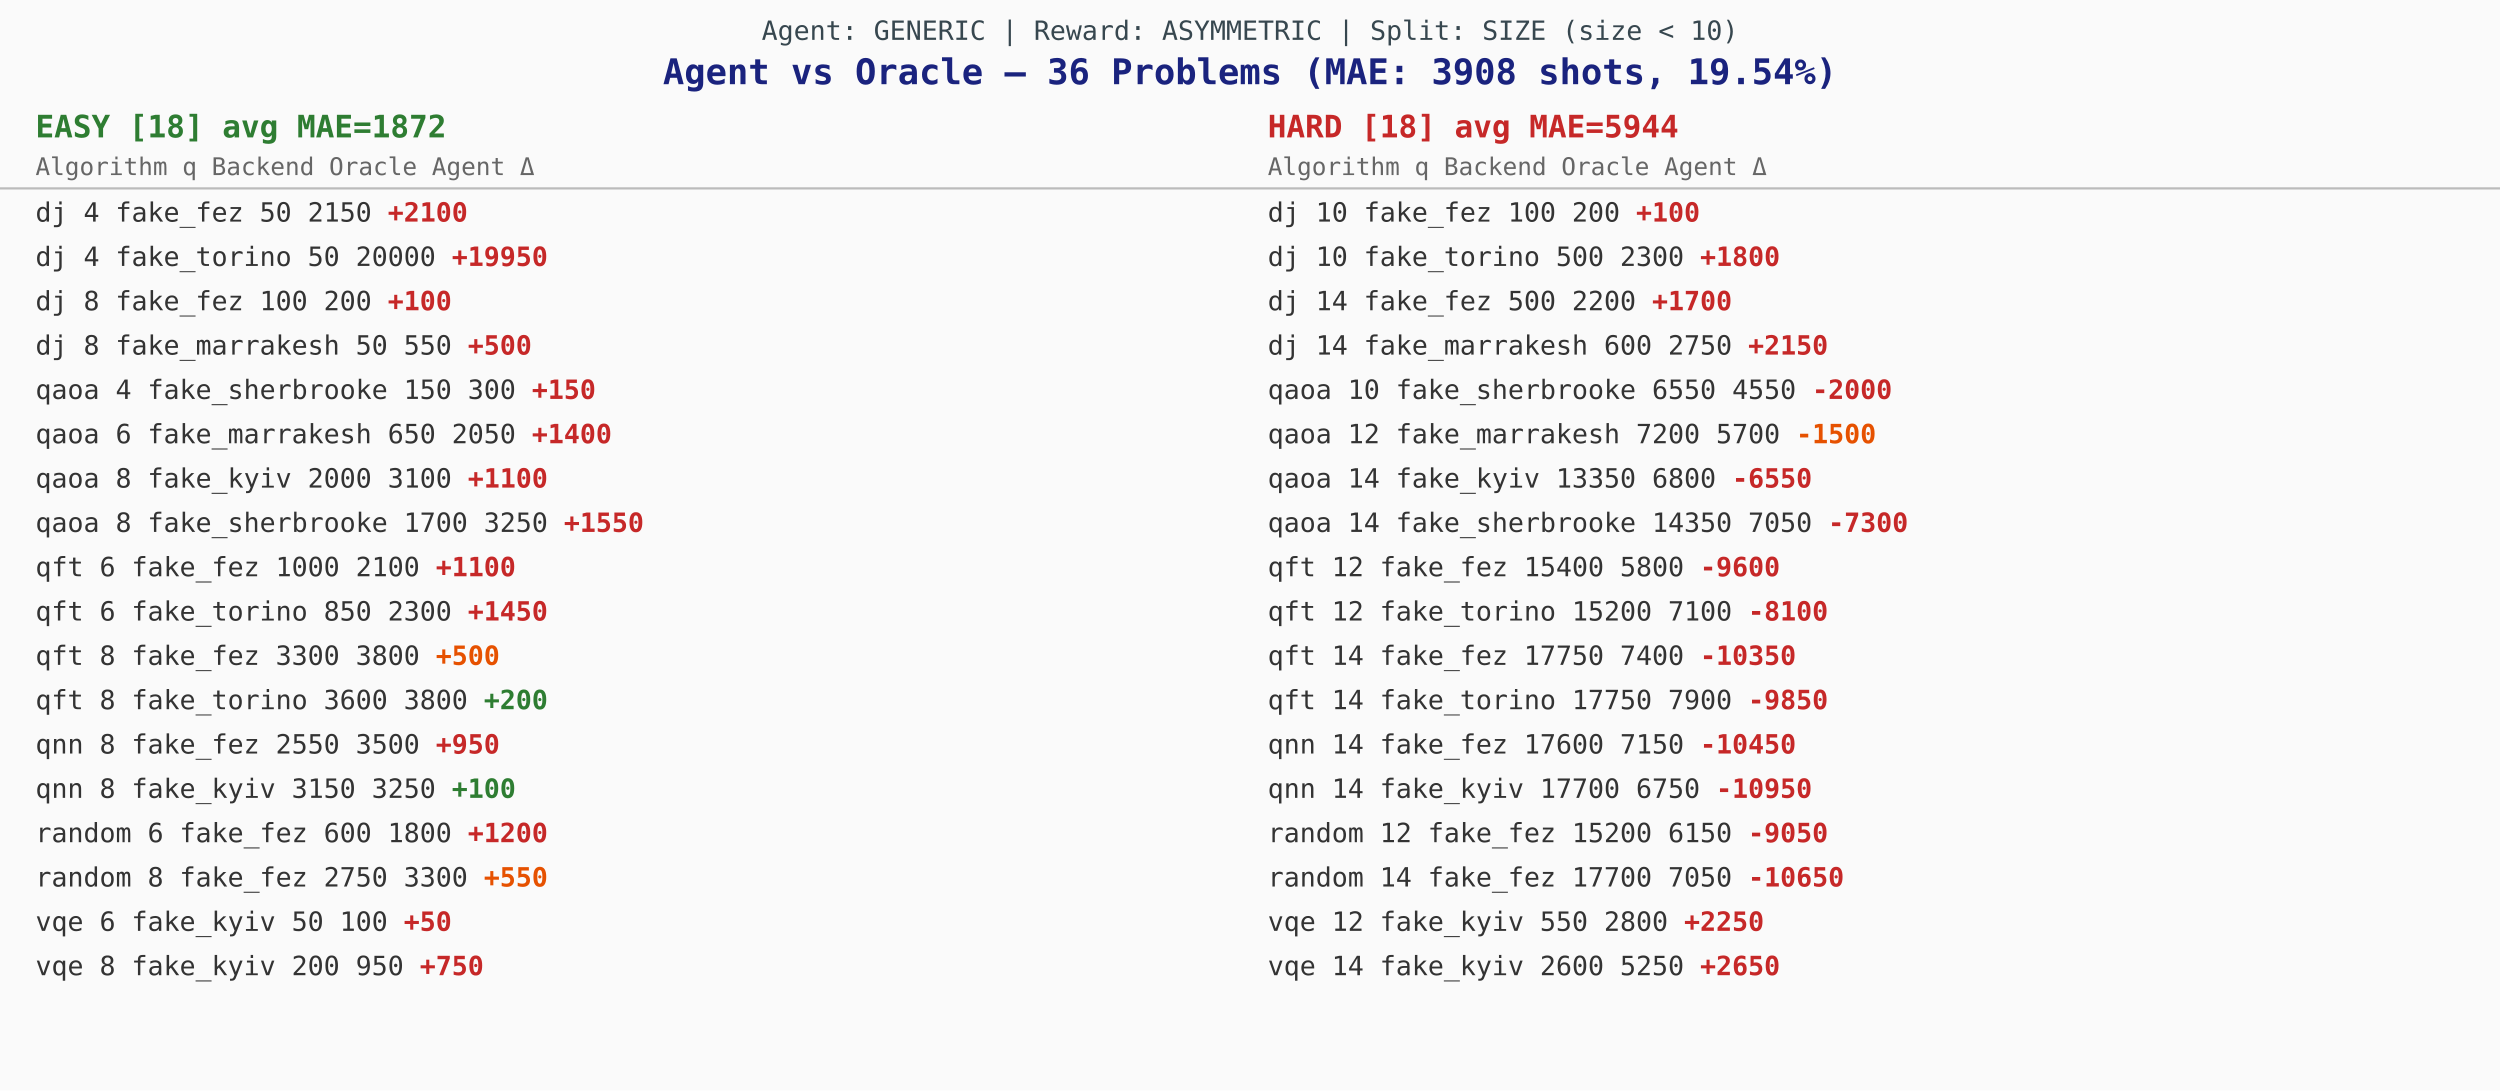
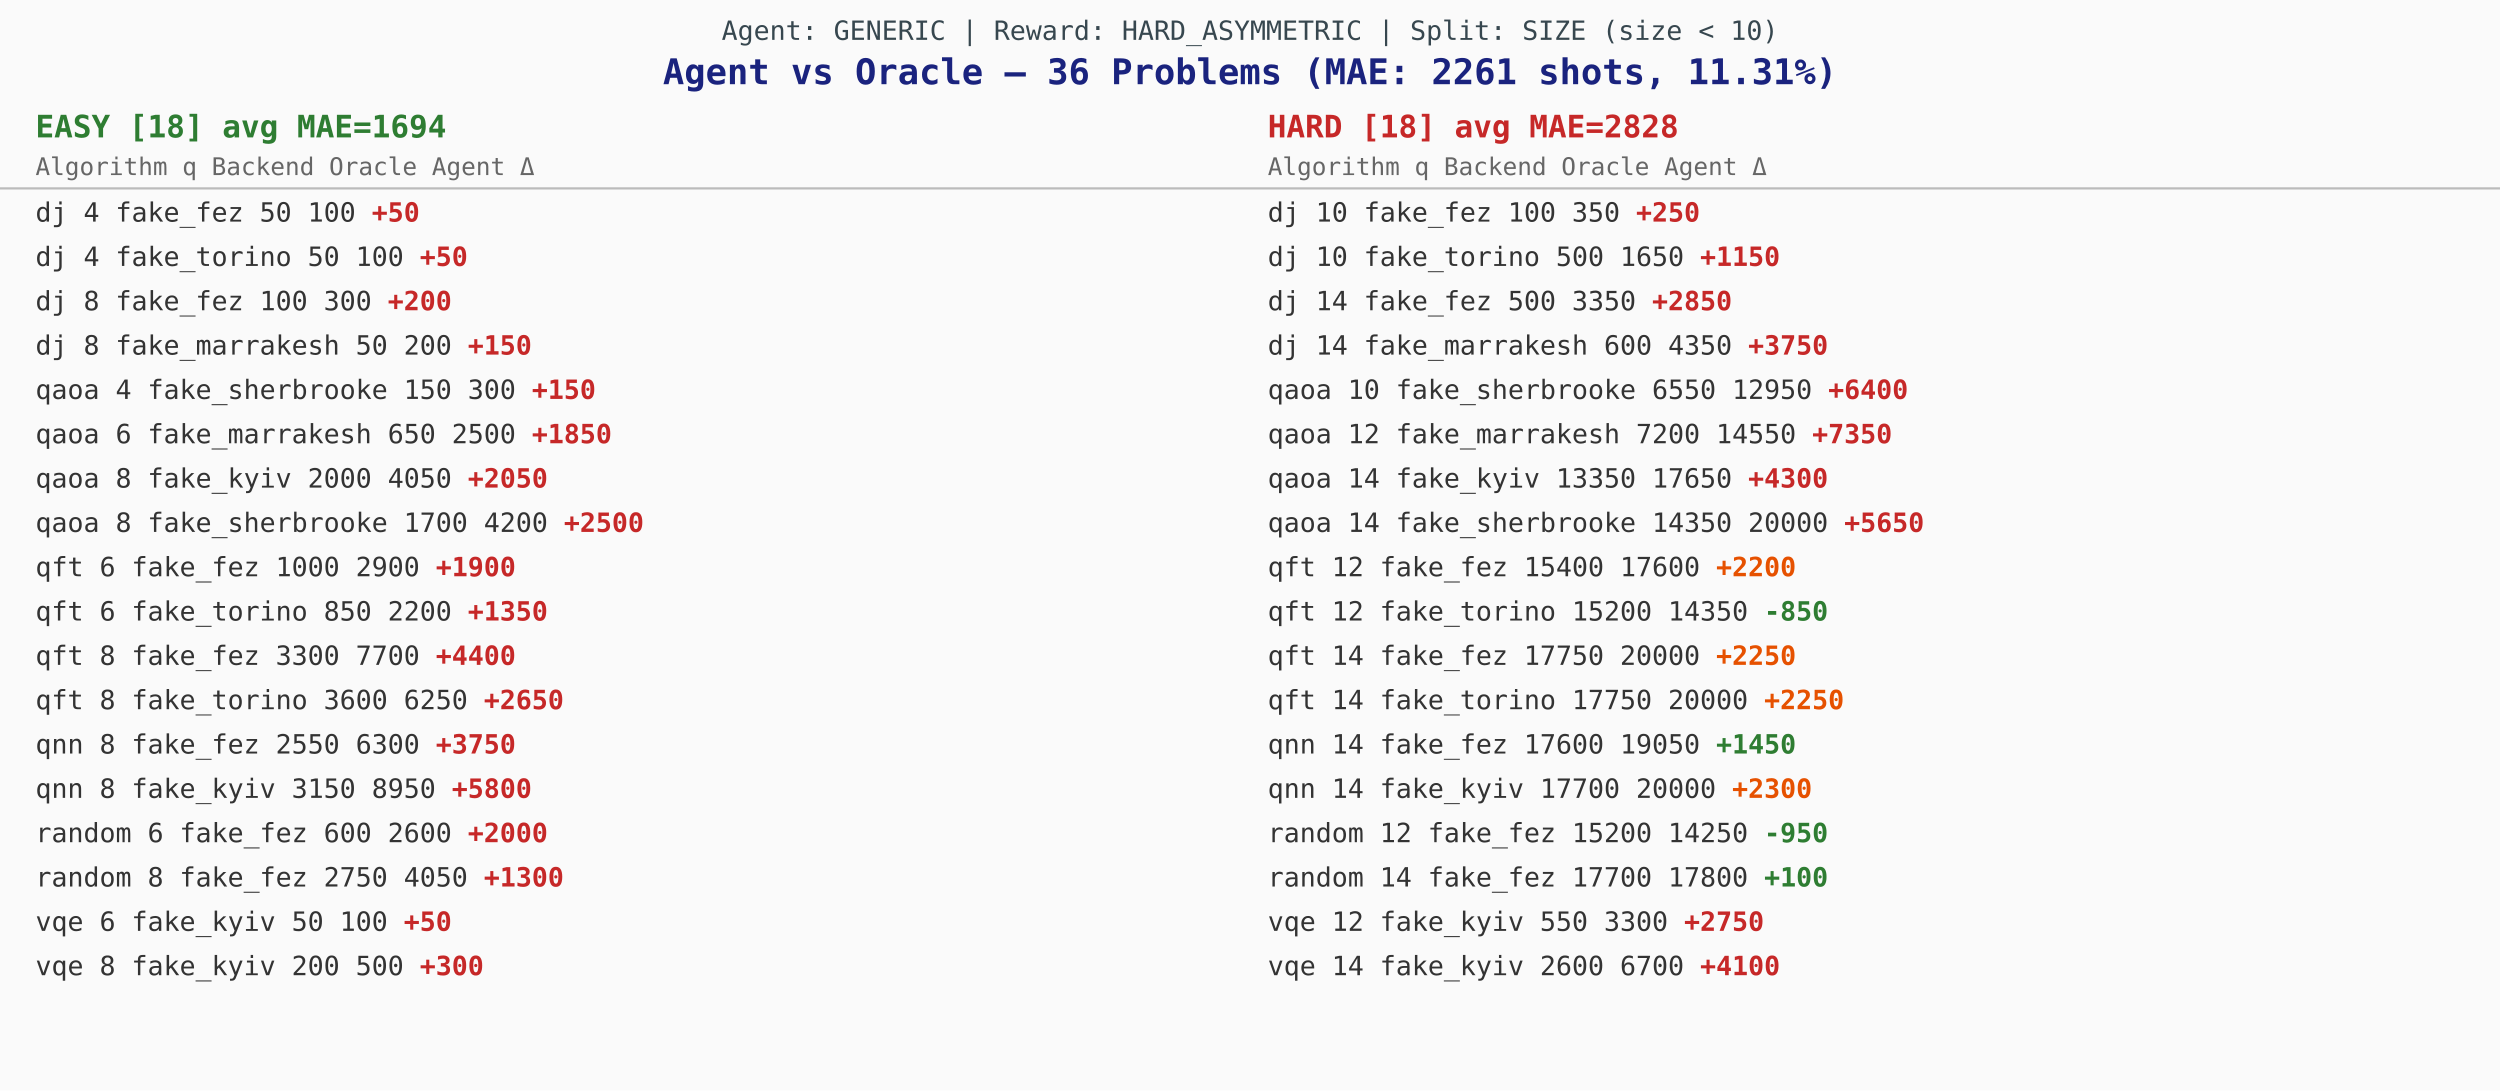
<svg xmlns="http://www.w3.org/2000/svg" width="1128" height="492" font-family="monospace" font-size="12">
  <rect width="1128" height="492" fill="#fafafa" />
-   <text x="564" y="18" font-size="12" fill="#37474f" text-anchor="middle">Agent: GENERIC  |  Reward: ASYMMETRIC  |  Split: SIZE (size &lt; 10)</text>
-   <text x="564" y="38" font-size="16" font-weight="bold" fill="#1a237e" text-anchor="middle">Agent vs Oracle — 36 Problems  (MAE: 3908 shots, 19.54%)</text>
-   <text x="16" y="62" font-size="14" font-weight="bold" fill="#2e7d32">EASY [18]  avg MAE=1872</text>
-   <text x="572" y="62" font-size="14" font-weight="bold" fill="#c62828">HARD [18]  avg MAE=5944</text>
+   <text x="564" y="18" font-size="12" fill="#37474f" text-anchor="middle">Agent: GENERIC  |  Reward: HARD_ASYMMETRIC  |  Split: SIZE (size &lt; 10)</text>
+   <text x="564" y="38" font-size="16" font-weight="bold" fill="#1a237e" text-anchor="middle">Agent vs Oracle — 36 Problems  (MAE: 2261 shots, 11.31%)</text>
+   <text x="16" y="62" font-size="14" font-weight="bold" fill="#2e7d32">EASY [18]  avg MAE=1694</text>
+   <text x="572" y="62" font-size="14" font-weight="bold" fill="#c62828">HARD [18]  avg MAE=2828</text>
  <text x="16" y="79" font-size="11" fill="#666">Algorithm    q  Backend             Oracle   Agent        Δ</text>
  <text x="572" y="79" font-size="11" fill="#666">Algorithm    q  Backend             Oracle   Agent        Δ</text>
  <line x1="0" y1="85" x2="1128" y2="85" stroke="#bbb" />
-   <text x="16" y="100" fill="#333">      dj    4  fake_fez                50    2150  <tspan fill="#c62828" font-weight="bold">  +2100</tspan>
+   <text x="16" y="100" fill="#333">      dj    4  fake_fez                50     100  <tspan fill="#c62828" font-weight="bold">    +50</tspan>
  </text>
-   <text x="16" y="120" fill="#333">      dj    4  fake_torino             50   20000  <tspan fill="#c62828" font-weight="bold"> +19950</tspan>
+   <text x="16" y="120" fill="#333">      dj    4  fake_torino             50     100  <tspan fill="#c62828" font-weight="bold">    +50</tspan>
  </text>
-   <text x="16" y="140" fill="#333">      dj    8  fake_fez               100     200  <tspan fill="#c62828" font-weight="bold">   +100</tspan>
+   <text x="16" y="140" fill="#333">      dj    8  fake_fez               100     300  <tspan fill="#c62828" font-weight="bold">   +200</tspan>
  </text>
-   <text x="16" y="160" fill="#333">      dj    8  fake_marrakesh          50     550  <tspan fill="#c62828" font-weight="bold">   +500</tspan>
+   <text x="16" y="160" fill="#333">      dj    8  fake_marrakesh          50     200  <tspan fill="#c62828" font-weight="bold">   +150</tspan>
  </text>
  <text x="16" y="180" fill="#333">    qaoa    4  fake_sherbrooke        150     300  <tspan fill="#c62828" font-weight="bold">   +150</tspan>
  </text>
-   <text x="16" y="200" fill="#333">    qaoa    6  fake_marrakesh         650    2050  <tspan fill="#c62828" font-weight="bold">  +1400</tspan>
+   <text x="16" y="200" fill="#333">    qaoa    6  fake_marrakesh         650    2500  <tspan fill="#c62828" font-weight="bold">  +1850</tspan>
  </text>
-   <text x="16" y="220" fill="#333">    qaoa    8  fake_kyiv             2000    3100  <tspan fill="#c62828" font-weight="bold">  +1100</tspan>
+   <text x="16" y="220" fill="#333">    qaoa    8  fake_kyiv             2000    4050  <tspan fill="#c62828" font-weight="bold">  +2050</tspan>
  </text>
-   <text x="16" y="240" fill="#333">    qaoa    8  fake_sherbrooke       1700    3250  <tspan fill="#c62828" font-weight="bold">  +1550</tspan>
+   <text x="16" y="240" fill="#333">    qaoa    8  fake_sherbrooke       1700    4200  <tspan fill="#c62828" font-weight="bold">  +2500</tspan>
  </text>
-   <text x="16" y="260" fill="#333">     qft    6  fake_fez              1000    2100  <tspan fill="#c62828" font-weight="bold">  +1100</tspan>
+   <text x="16" y="260" fill="#333">     qft    6  fake_fez              1000    2900  <tspan fill="#c62828" font-weight="bold">  +1900</tspan>
  </text>
-   <text x="16" y="280" fill="#333">     qft    6  fake_torino            850    2300  <tspan fill="#c62828" font-weight="bold">  +1450</tspan>
+   <text x="16" y="280" fill="#333">     qft    6  fake_torino            850    2200  <tspan fill="#c62828" font-weight="bold">  +1350</tspan>
  </text>
-   <text x="16" y="300" fill="#333">     qft    8  fake_fez              3300    3800  <tspan fill="#e65100" font-weight="bold">   +500</tspan>
+   <text x="16" y="300" fill="#333">     qft    8  fake_fez              3300    7700  <tspan fill="#c62828" font-weight="bold">  +4400</tspan>
  </text>
-   <text x="16" y="320" fill="#333">     qft    8  fake_torino           3600    3800  <tspan fill="#2e7d32" font-weight="bold">   +200</tspan>
+   <text x="16" y="320" fill="#333">     qft    8  fake_torino           3600    6250  <tspan fill="#c62828" font-weight="bold">  +2650</tspan>
  </text>
-   <text x="16" y="340" fill="#333">     qnn    8  fake_fez              2550    3500  <tspan fill="#c62828" font-weight="bold">   +950</tspan>
+   <text x="16" y="340" fill="#333">     qnn    8  fake_fez              2550    6300  <tspan fill="#c62828" font-weight="bold">  +3750</tspan>
  </text>
-   <text x="16" y="360" fill="#333">     qnn    8  fake_kyiv             3150    3250  <tspan fill="#2e7d32" font-weight="bold">   +100</tspan>
+   <text x="16" y="360" fill="#333">     qnn    8  fake_kyiv             3150    8950  <tspan fill="#c62828" font-weight="bold">  +5800</tspan>
  </text>
-   <text x="16" y="380" fill="#333">  random    6  fake_fez               600    1800  <tspan fill="#c62828" font-weight="bold">  +1200</tspan>
+   <text x="16" y="380" fill="#333">  random    6  fake_fez               600    2600  <tspan fill="#c62828" font-weight="bold">  +2000</tspan>
  </text>
-   <text x="16" y="400" fill="#333">  random    8  fake_fez              2750    3300  <tspan fill="#e65100" font-weight="bold">   +550</tspan>
+   <text x="16" y="400" fill="#333">  random    8  fake_fez              2750    4050  <tspan fill="#c62828" font-weight="bold">  +1300</tspan>
  </text>
  <text x="16" y="420" fill="#333">     vqe    6  fake_kyiv               50     100  <tspan fill="#c62828" font-weight="bold">    +50</tspan>
  </text>
-   <text x="16" y="440" fill="#333">     vqe    8  fake_kyiv              200     950  <tspan fill="#c62828" font-weight="bold">   +750</tspan>
+   <text x="16" y="440" fill="#333">     vqe    8  fake_kyiv              200     500  <tspan fill="#c62828" font-weight="bold">   +300</tspan>
  </text>
-   <text x="572" y="100" fill="#333">      dj   10  fake_fez               100     200  <tspan fill="#c62828" font-weight="bold">   +100</tspan>
+   <text x="572" y="100" fill="#333">      dj   10  fake_fez               100     350  <tspan fill="#c62828" font-weight="bold">   +250</tspan>
  </text>
-   <text x="572" y="120" fill="#333">      dj   10  fake_torino            500    2300  <tspan fill="#c62828" font-weight="bold">  +1800</tspan>
+   <text x="572" y="120" fill="#333">      dj   10  fake_torino            500    1650  <tspan fill="#c62828" font-weight="bold">  +1150</tspan>
  </text>
-   <text x="572" y="140" fill="#333">      dj   14  fake_fez               500    2200  <tspan fill="#c62828" font-weight="bold">  +1700</tspan>
+   <text x="572" y="140" fill="#333">      dj   14  fake_fez               500    3350  <tspan fill="#c62828" font-weight="bold">  +2850</tspan>
  </text>
-   <text x="572" y="160" fill="#333">      dj   14  fake_marrakesh         600    2750  <tspan fill="#c62828" font-weight="bold">  +2150</tspan>
+   <text x="572" y="160" fill="#333">      dj   14  fake_marrakesh         600    4350  <tspan fill="#c62828" font-weight="bold">  +3750</tspan>
  </text>
-   <text x="572" y="180" fill="#333">    qaoa   10  fake_sherbrooke       6550    4550  <tspan fill="#c62828" font-weight="bold">  -2000</tspan>
+   <text x="572" y="180" fill="#333">    qaoa   10  fake_sherbrooke       6550   12950  <tspan fill="#c62828" font-weight="bold">  +6400</tspan>
  </text>
-   <text x="572" y="200" fill="#333">    qaoa   12  fake_marrakesh        7200    5700  <tspan fill="#e65100" font-weight="bold">  -1500</tspan>
+   <text x="572" y="200" fill="#333">    qaoa   12  fake_marrakesh        7200   14550  <tspan fill="#c62828" font-weight="bold">  +7350</tspan>
  </text>
-   <text x="572" y="220" fill="#333">    qaoa   14  fake_kyiv            13350    6800  <tspan fill="#c62828" font-weight="bold">  -6550</tspan>
+   <text x="572" y="220" fill="#333">    qaoa   14  fake_kyiv            13350   17650  <tspan fill="#c62828" font-weight="bold">  +4300</tspan>
  </text>
-   <text x="572" y="240" fill="#333">    qaoa   14  fake_sherbrooke      14350    7050  <tspan fill="#c62828" font-weight="bold">  -7300</tspan>
+   <text x="572" y="240" fill="#333">    qaoa   14  fake_sherbrooke      14350   20000  <tspan fill="#c62828" font-weight="bold">  +5650</tspan>
  </text>
-   <text x="572" y="260" fill="#333">     qft   12  fake_fez             15400    5800  <tspan fill="#c62828" font-weight="bold">  -9600</tspan>
+   <text x="572" y="260" fill="#333">     qft   12  fake_fez             15400   17600  <tspan fill="#e65100" font-weight="bold">  +2200</tspan>
  </text>
-   <text x="572" y="280" fill="#333">     qft   12  fake_torino          15200    7100  <tspan fill="#c62828" font-weight="bold">  -8100</tspan>
+   <text x="572" y="280" fill="#333">     qft   12  fake_torino          15200   14350  <tspan fill="#2e7d32" font-weight="bold">   -850</tspan>
  </text>
-   <text x="572" y="300" fill="#333">     qft   14  fake_fez             17750    7400  <tspan fill="#c62828" font-weight="bold"> -10350</tspan>
+   <text x="572" y="300" fill="#333">     qft   14  fake_fez             17750   20000  <tspan fill="#e65100" font-weight="bold">  +2250</tspan>
  </text>
-   <text x="572" y="320" fill="#333">     qft   14  fake_torino          17750    7900  <tspan fill="#c62828" font-weight="bold">  -9850</tspan>
+   <text x="572" y="320" fill="#333">     qft   14  fake_torino          17750   20000  <tspan fill="#e65100" font-weight="bold">  +2250</tspan>
  </text>
-   <text x="572" y="340" fill="#333">     qnn   14  fake_fez             17600    7150  <tspan fill="#c62828" font-weight="bold"> -10450</tspan>
+   <text x="572" y="340" fill="#333">     qnn   14  fake_fez             17600   19050  <tspan fill="#2e7d32" font-weight="bold">  +1450</tspan>
  </text>
-   <text x="572" y="360" fill="#333">     qnn   14  fake_kyiv            17700    6750  <tspan fill="#c62828" font-weight="bold"> -10950</tspan>
+   <text x="572" y="360" fill="#333">     qnn   14  fake_kyiv            17700   20000  <tspan fill="#e65100" font-weight="bold">  +2300</tspan>
  </text>
-   <text x="572" y="380" fill="#333">  random   12  fake_fez             15200    6150  <tspan fill="#c62828" font-weight="bold">  -9050</tspan>
+   <text x="572" y="380" fill="#333">  random   12  fake_fez             15200   14250  <tspan fill="#2e7d32" font-weight="bold">   -950</tspan>
  </text>
-   <text x="572" y="400" fill="#333">  random   14  fake_fez             17700    7050  <tspan fill="#c62828" font-weight="bold"> -10650</tspan>
+   <text x="572" y="400" fill="#333">  random   14  fake_fez             17700   17800  <tspan fill="#2e7d32" font-weight="bold">   +100</tspan>
  </text>
-   <text x="572" y="420" fill="#333">     vqe   12  fake_kyiv              550    2800  <tspan fill="#c62828" font-weight="bold">  +2250</tspan>
+   <text x="572" y="420" fill="#333">     vqe   12  fake_kyiv              550    3300  <tspan fill="#c62828" font-weight="bold">  +2750</tspan>
  </text>
-   <text x="572" y="440" fill="#333">     vqe   14  fake_kyiv             2600    5250  <tspan fill="#c62828" font-weight="bold">  +2650</tspan>
+   <text x="572" y="440" fill="#333">     vqe   14  fake_kyiv             2600    6700  <tspan fill="#c62828" font-weight="bold">  +4100</tspan>
  </text>
</svg>
